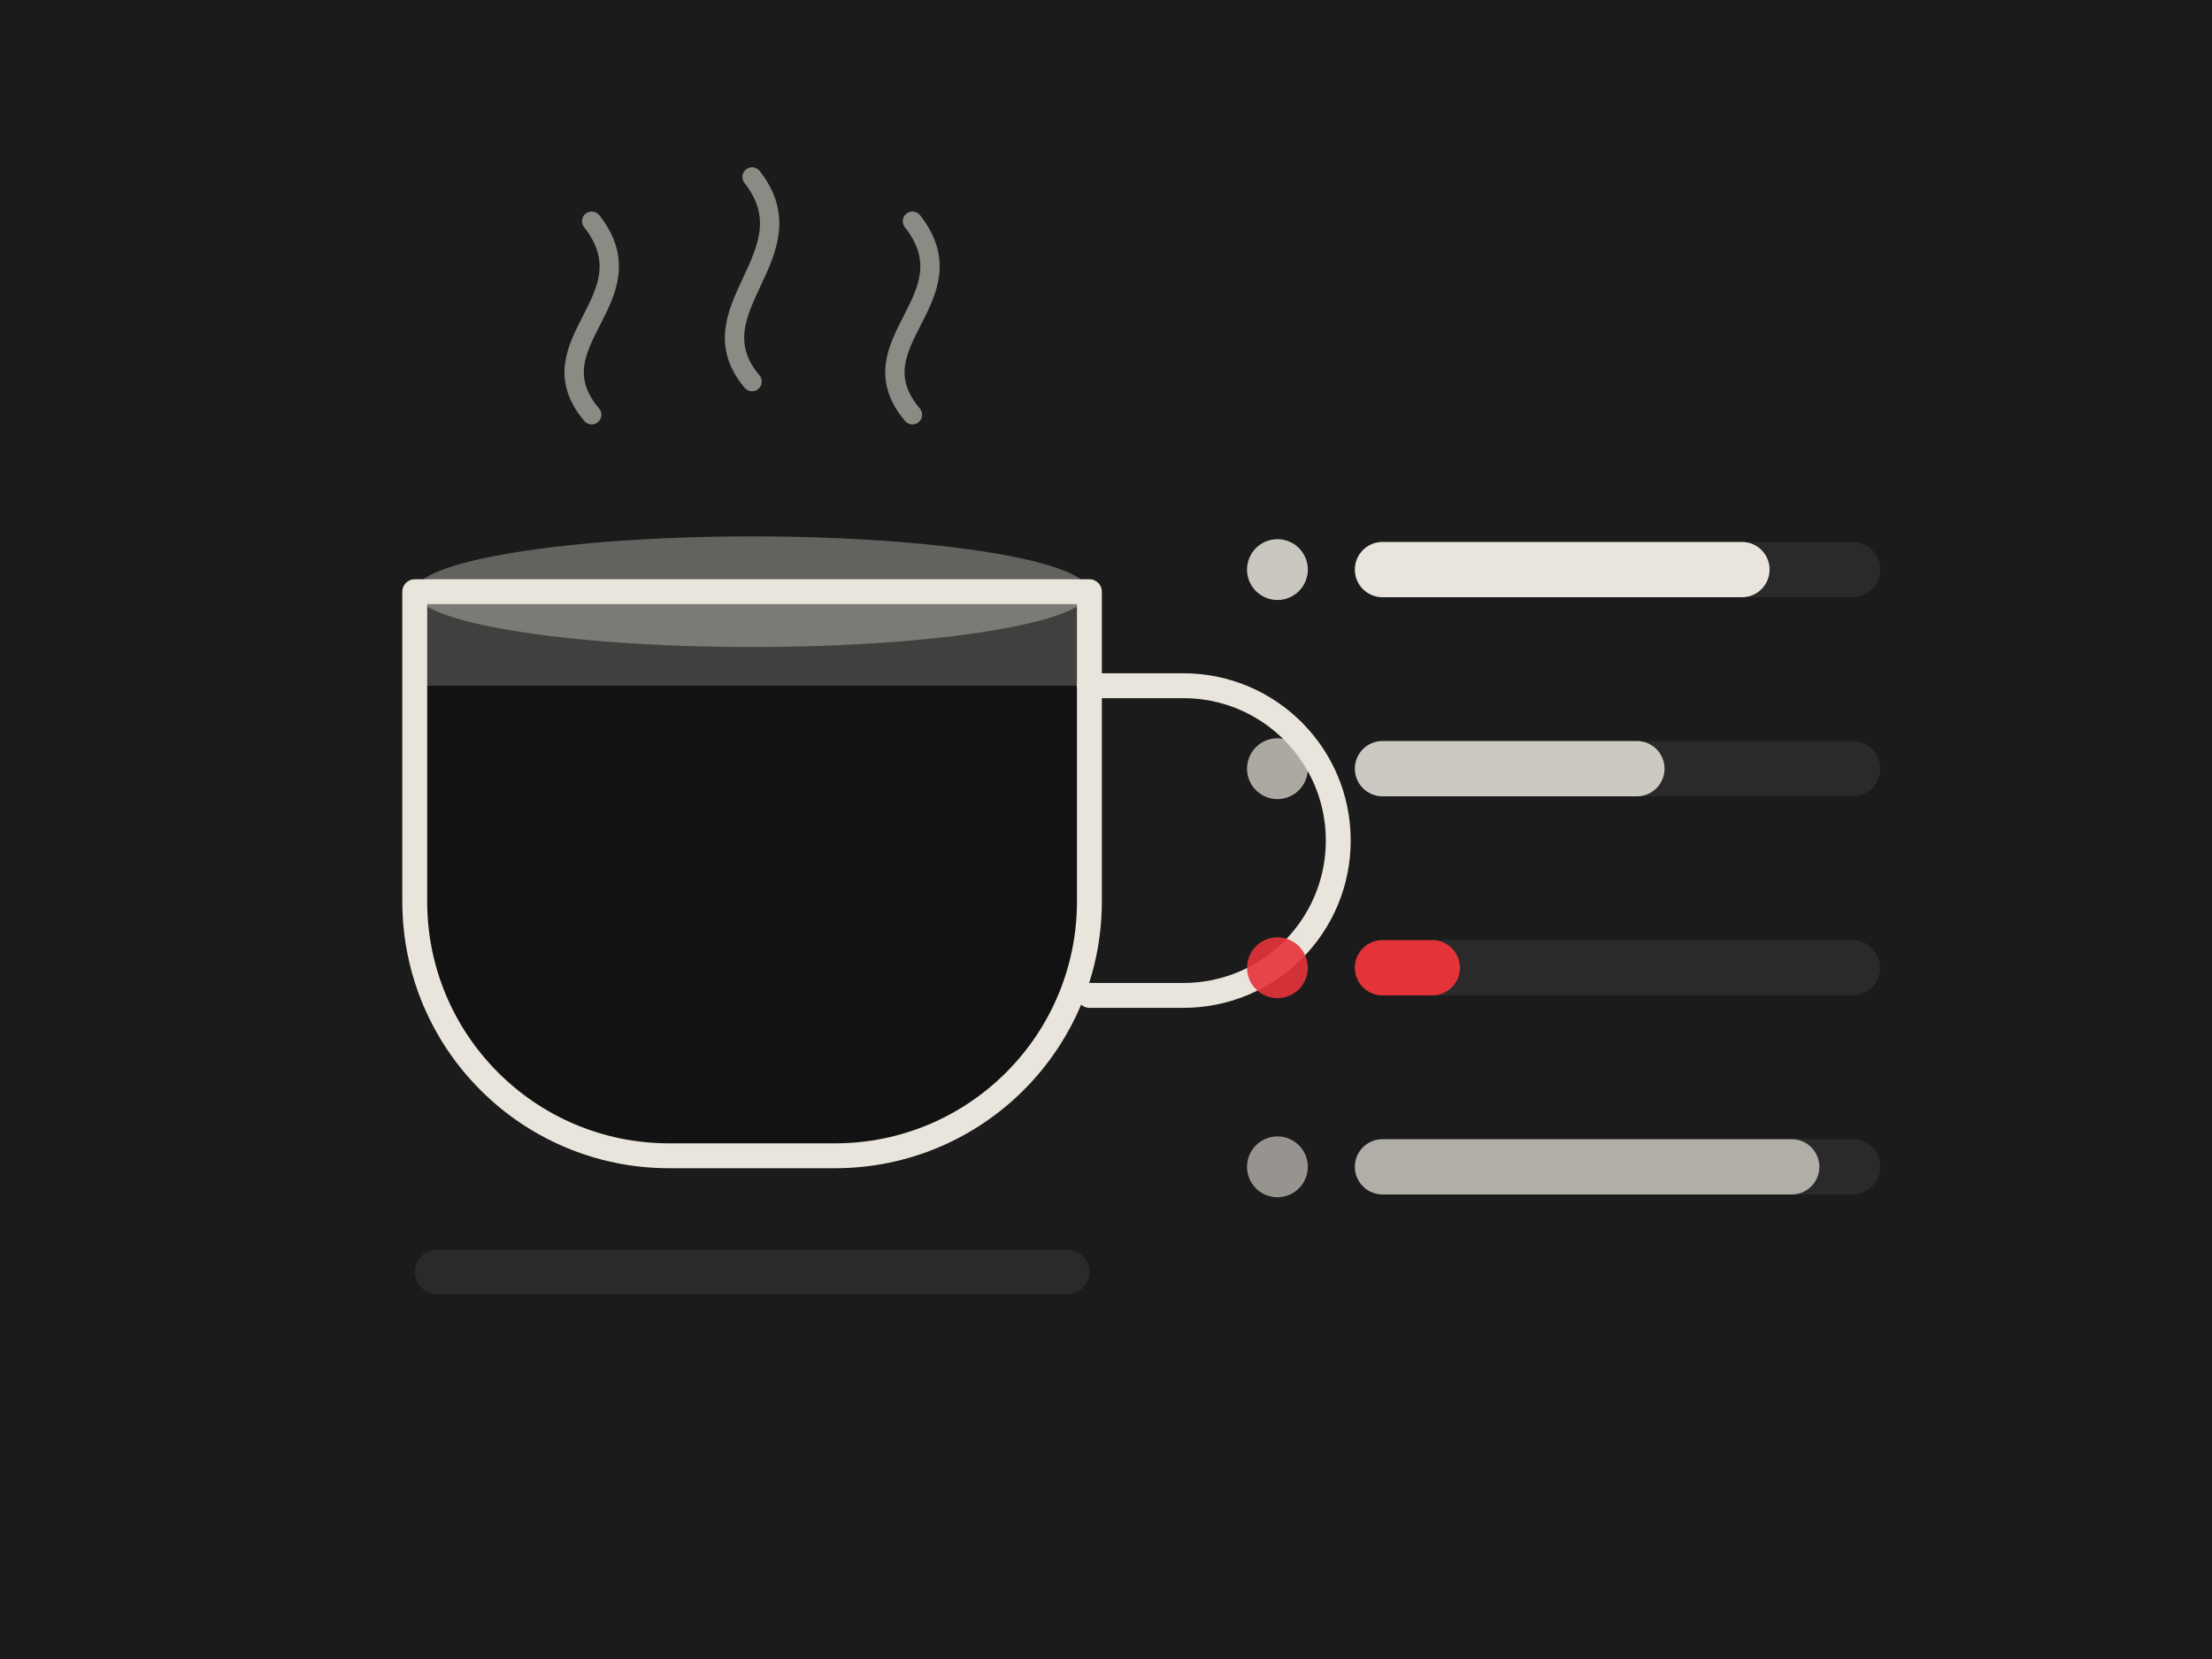
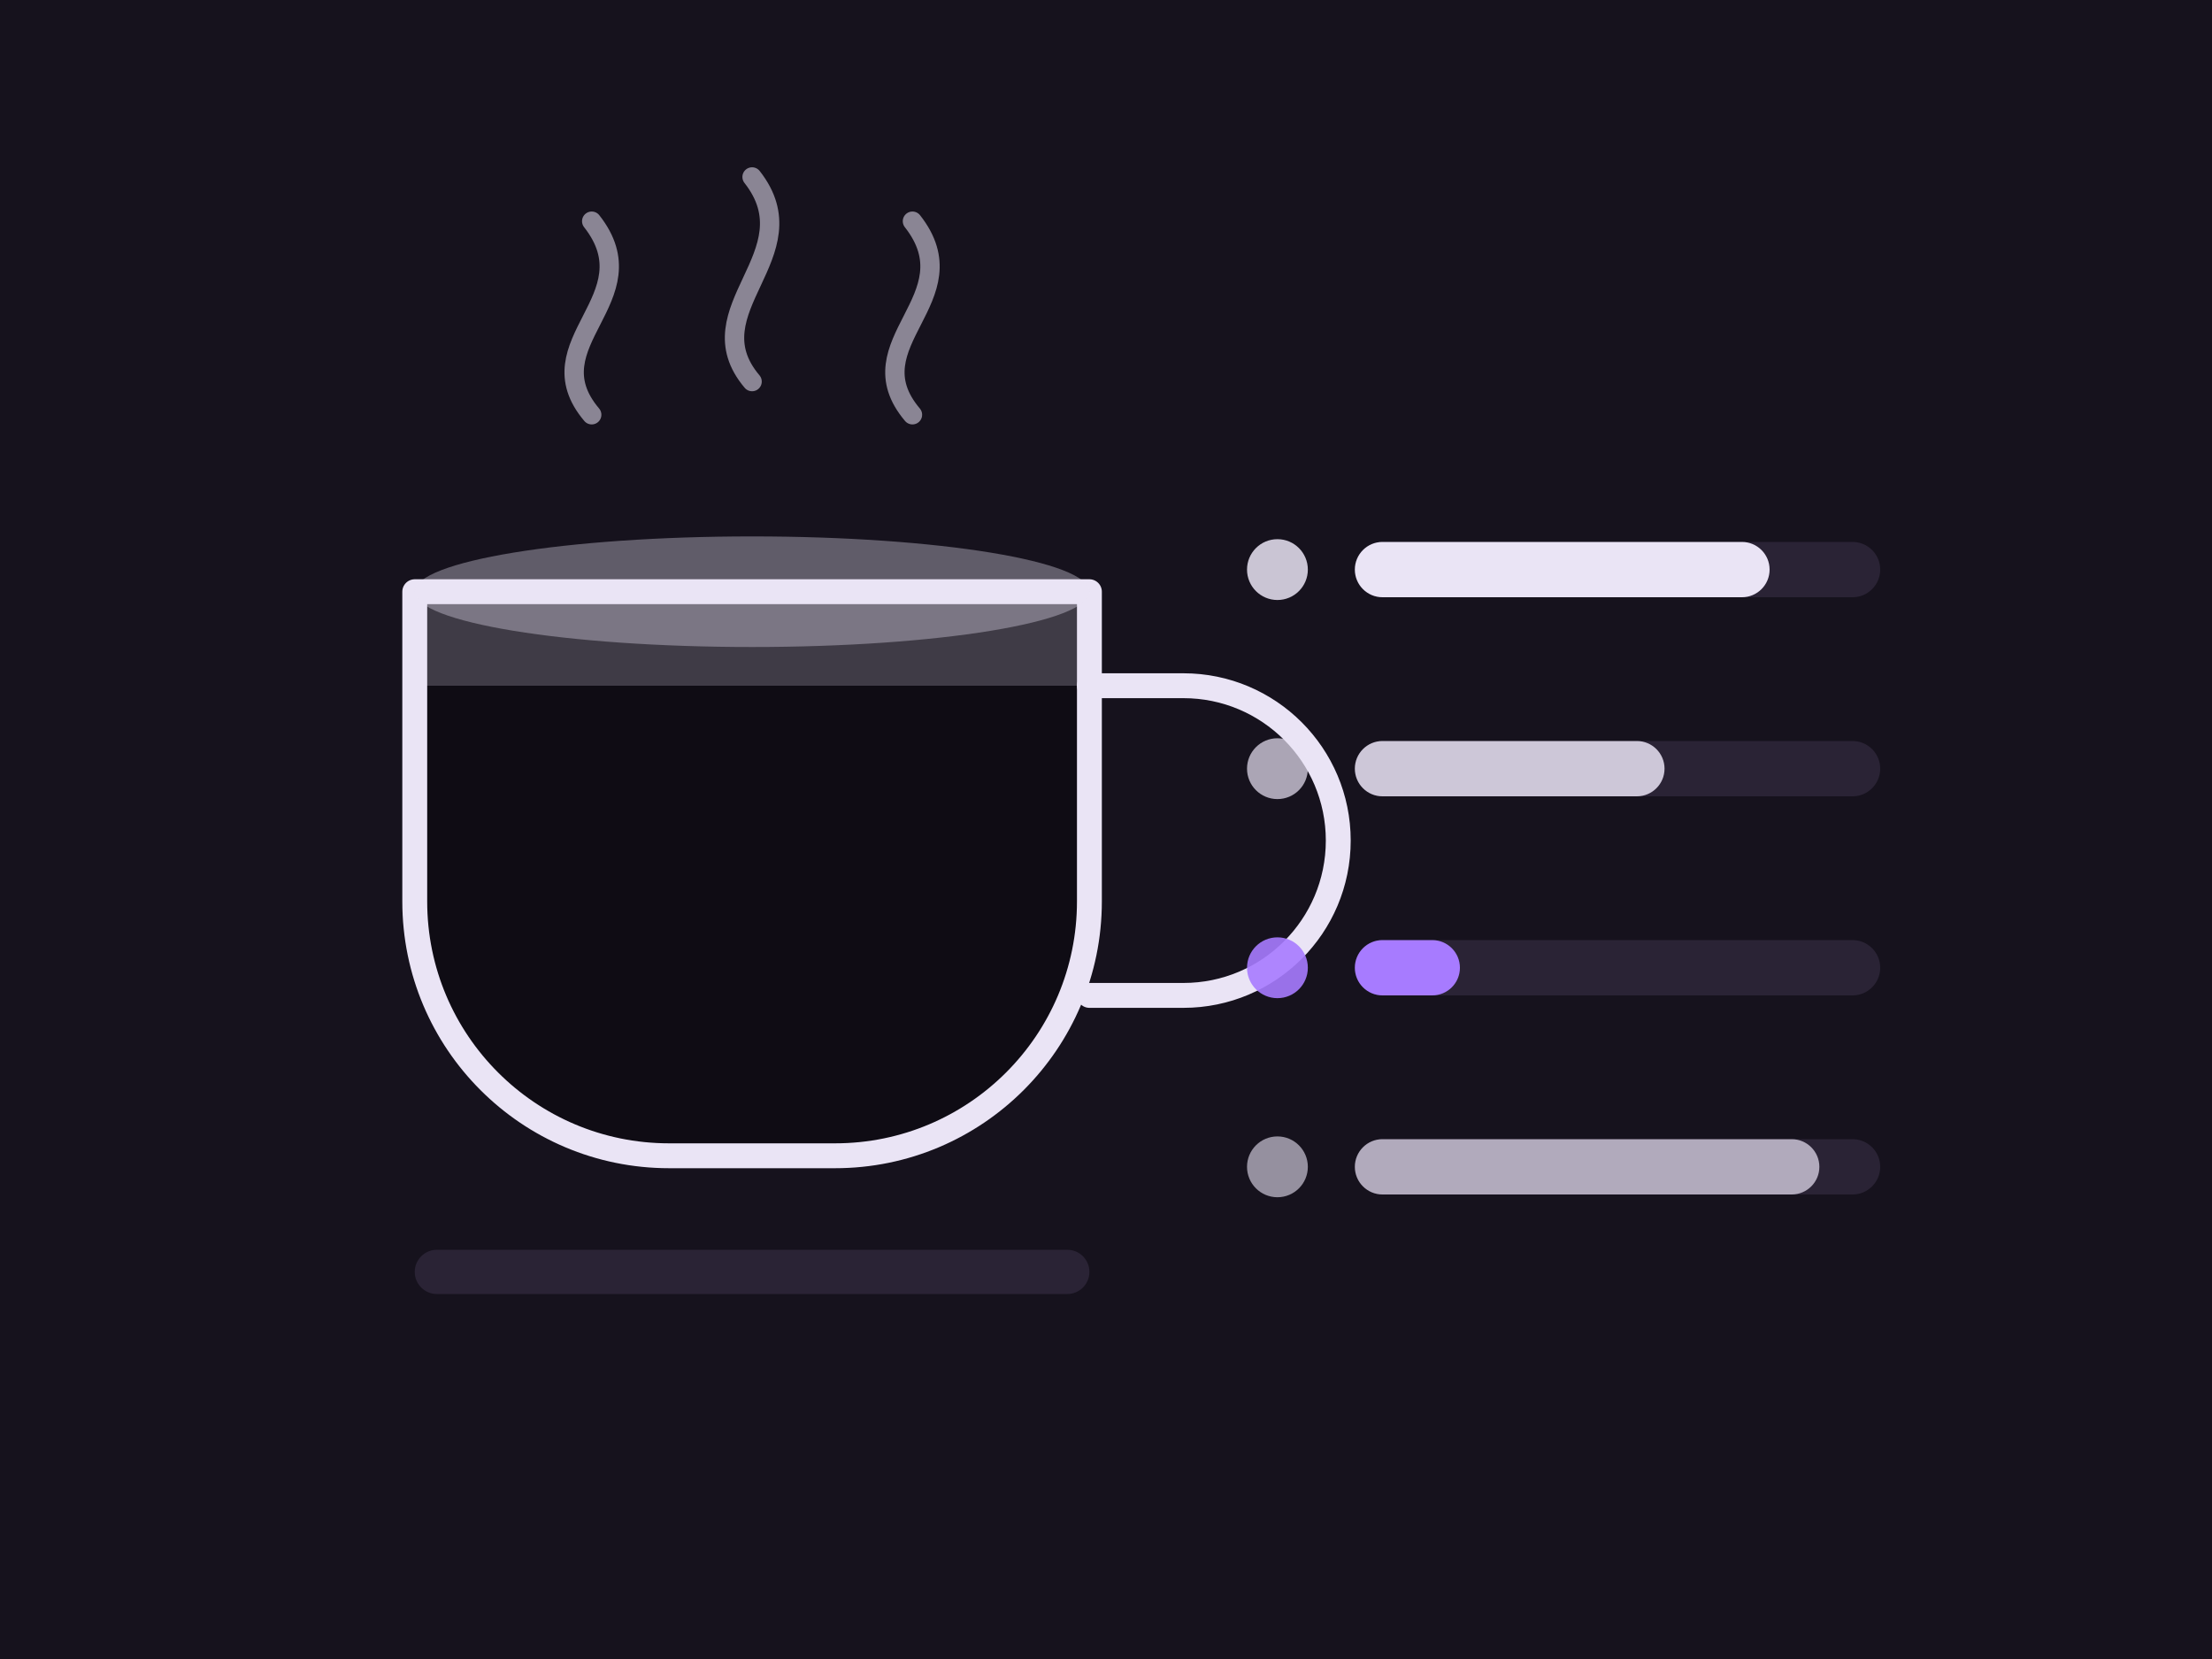
<svg xmlns="http://www.w3.org/2000/svg" viewBox="0 0 800 600" width="800" height="600" role="img">
-   <rect width="800" height="600" fill="#1B1B1B" />
-   <g stroke="#E9E5DD" stroke-width="7" stroke-linecap="round" fill="none" opacity=".55">
+   <rect width="800" height="600" fill="#16121D" />
+   <g stroke="#EAE4F5" stroke-width="7" stroke-linecap="round" fill="none" opacity=".55">
    <path d="M214 150c-22-26 22-42 0-70" />
    <path d="M272 138c-22-26 22-46 0-74" />
    <path d="M330 150c-22-26 22-42 0-70" />
  </g>
-   <path d="M150 214h244v112a92 92 0 0 1-92 92h-60a92 92 0 0 1-92-92z" fill="#121212" stroke="#E9E5DD" stroke-width="9" stroke-linejoin="round" />
-   <path d="M150 214h244v34a0 0 0 0 1 0 0H150z" fill="#E9E5DD" opacity=".22" />
-   <path d="M394 248h34a56 56 0 0 1 0 112h-34" fill="none" stroke="#E9E5DD" stroke-width="9" stroke-linecap="round" />
-   <ellipse cx="272" cy="214" rx="122" ry="20" fill="#E9E5DD" opacity=".35" />
-   <rect x="150" y="452" width="244" height="16" rx="8" fill="#2A2A2A" />
+   <path d="M150 214h244v112a92 92 0 0 1-92 92h-60a92 92 0 0 1-92-92z" fill="#0F0C14" stroke="#EAE4F5" stroke-width="9" stroke-linejoin="round" />
+   <path d="M150 214h244v34a0 0 0 0 1 0 0H150z" fill="#EAE4F5" opacity=".22" />
+   <path d="M394 248h34a56 56 0 0 1 0 112h-34" fill="none" stroke="#EAE4F5" stroke-width="9" stroke-linecap="round" />
+   <ellipse cx="272" cy="214" rx="122" ry="20" fill="#EAE4F5" opacity=".35" />
+   <rect x="150" y="452" width="244" height="16" rx="8" fill="#2A2335" />
  <g>
-     <rect x="490" y="196" width="190" height="20" rx="10" fill="#2A2A2A" />
-     <rect x="490" y="196" width="150" height="20" rx="10" fill="#E9E5DD" />
-     <circle cx="462" cy="206" r="11" fill="#E9E5DD" opacity=".85" />
-     <rect x="490" y="268" width="190" height="20" rx="10" fill="#2A2A2A" />
-     <rect x="490" y="268" width="112" height="20" rx="10" fill="#E9E5DD" opacity=".85" />
-     <circle cx="462" cy="278" r="11" fill="#E9E5DD" opacity=".7" />
-     <rect x="490" y="340" width="190" height="20" rx="10" fill="#2A2A2A" />
-     <rect x="490" y="340" width="38" height="20" rx="10" fill="#E5333A" />
-     <circle cx="462" cy="350" r="11" fill="#E5333A" opacity=".9" />
-     <rect x="490" y="412" width="190" height="20" rx="10" fill="#2A2A2A" />
-     <rect x="490" y="412" width="168" height="20" rx="10" fill="#E9E5DD" opacity=".7" />
-     <circle cx="462" cy="422" r="11" fill="#E9E5DD" opacity=".6" />
+     <rect x="490" y="196" width="190" height="20" rx="10" fill="#2A2335" />
+     <rect x="490" y="196" width="150" height="20" rx="10" fill="#EAE4F5" />
+     <circle cx="462" cy="206" r="11" fill="#EAE4F5" opacity=".85" />
+     <rect x="490" y="268" width="190" height="20" rx="10" fill="#2A2335" />
+     <rect x="490" y="268" width="112" height="20" rx="10" fill="#EAE4F5" opacity=".85" />
+     <circle cx="462" cy="278" r="11" fill="#EAE4F5" opacity=".7" />
+     <rect x="490" y="340" width="190" height="20" rx="10" fill="#2A2335" />
+     <rect x="490" y="340" width="38" height="20" rx="10" fill="#A77BFF" />
+     <circle cx="462" cy="350" r="11" fill="#A77BFF" opacity=".9" />
+     <rect x="490" y="412" width="190" height="20" rx="10" fill="#2A2335" />
+     <rect x="490" y="412" width="168" height="20" rx="10" fill="#EAE4F5" opacity=".7" />
+     <circle cx="462" cy="422" r="11" fill="#EAE4F5" opacity=".6" />
  </g>
</svg>
